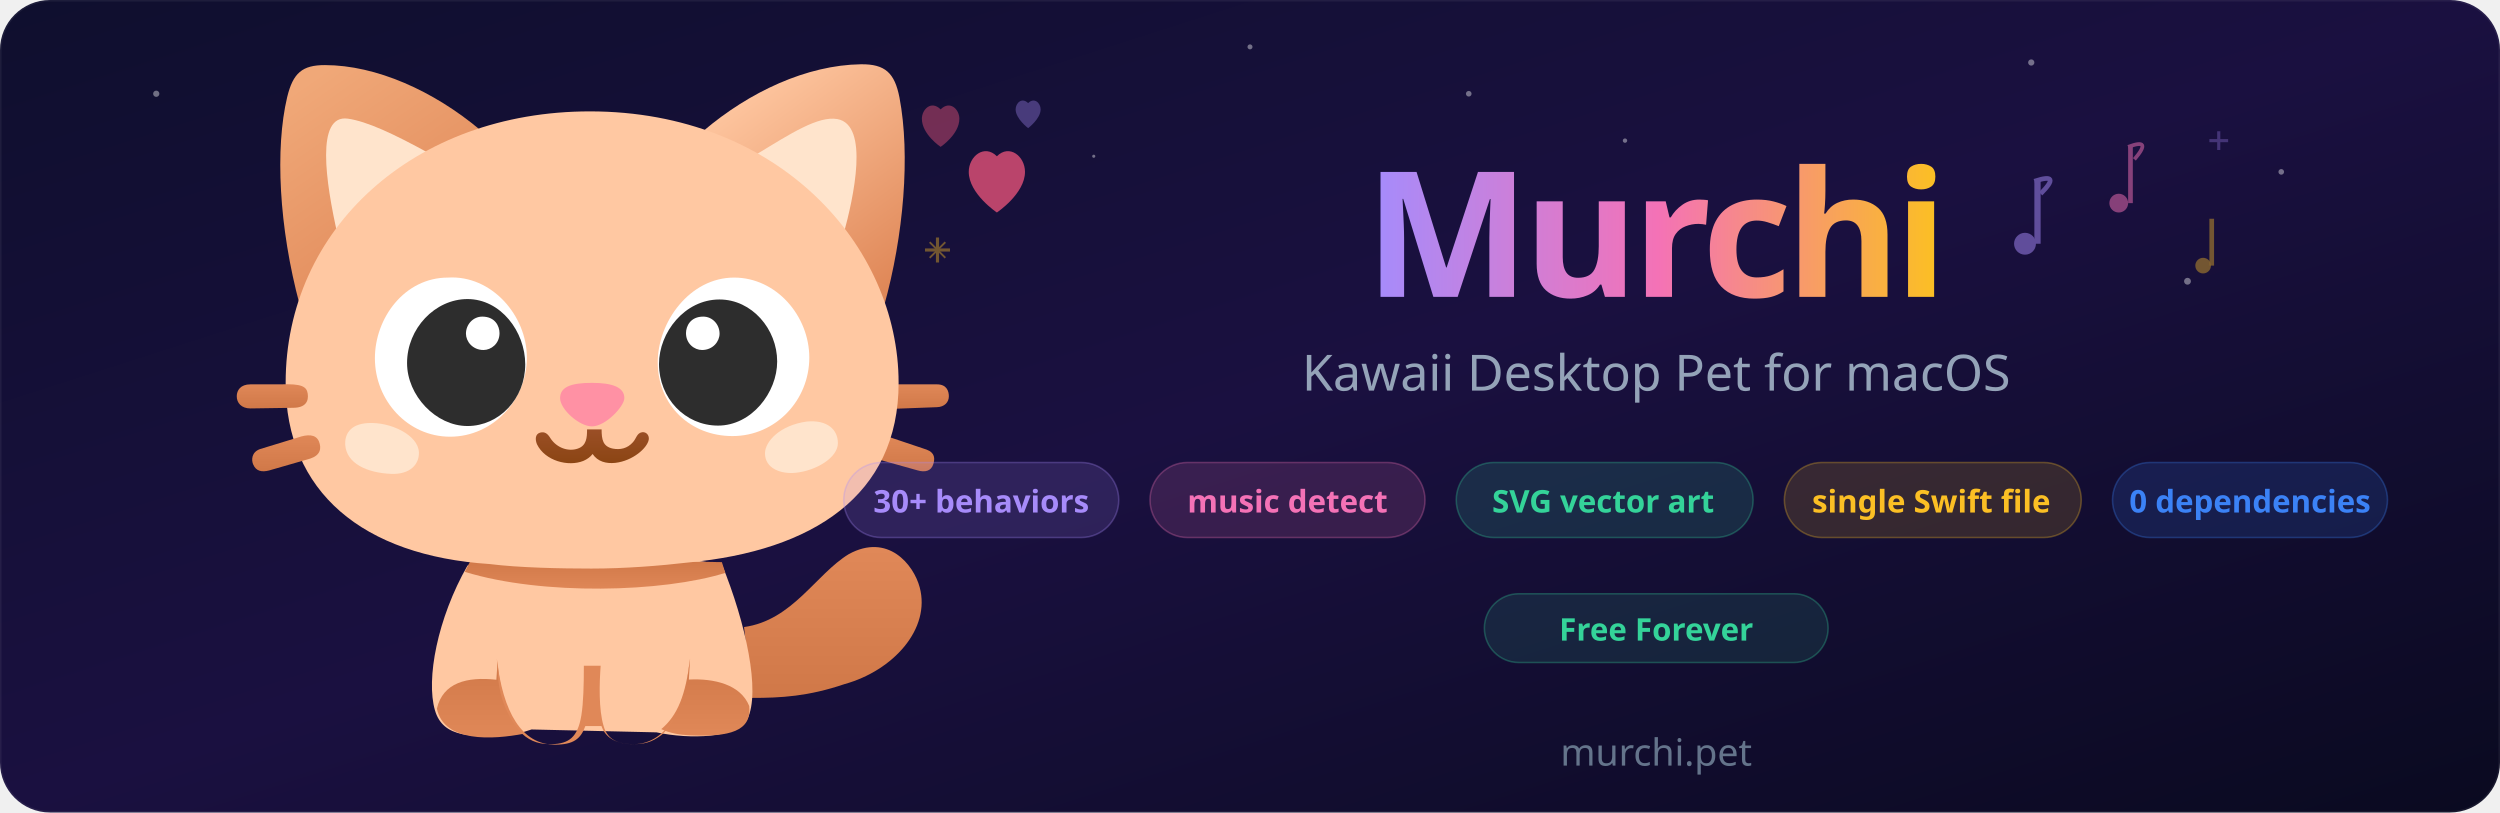
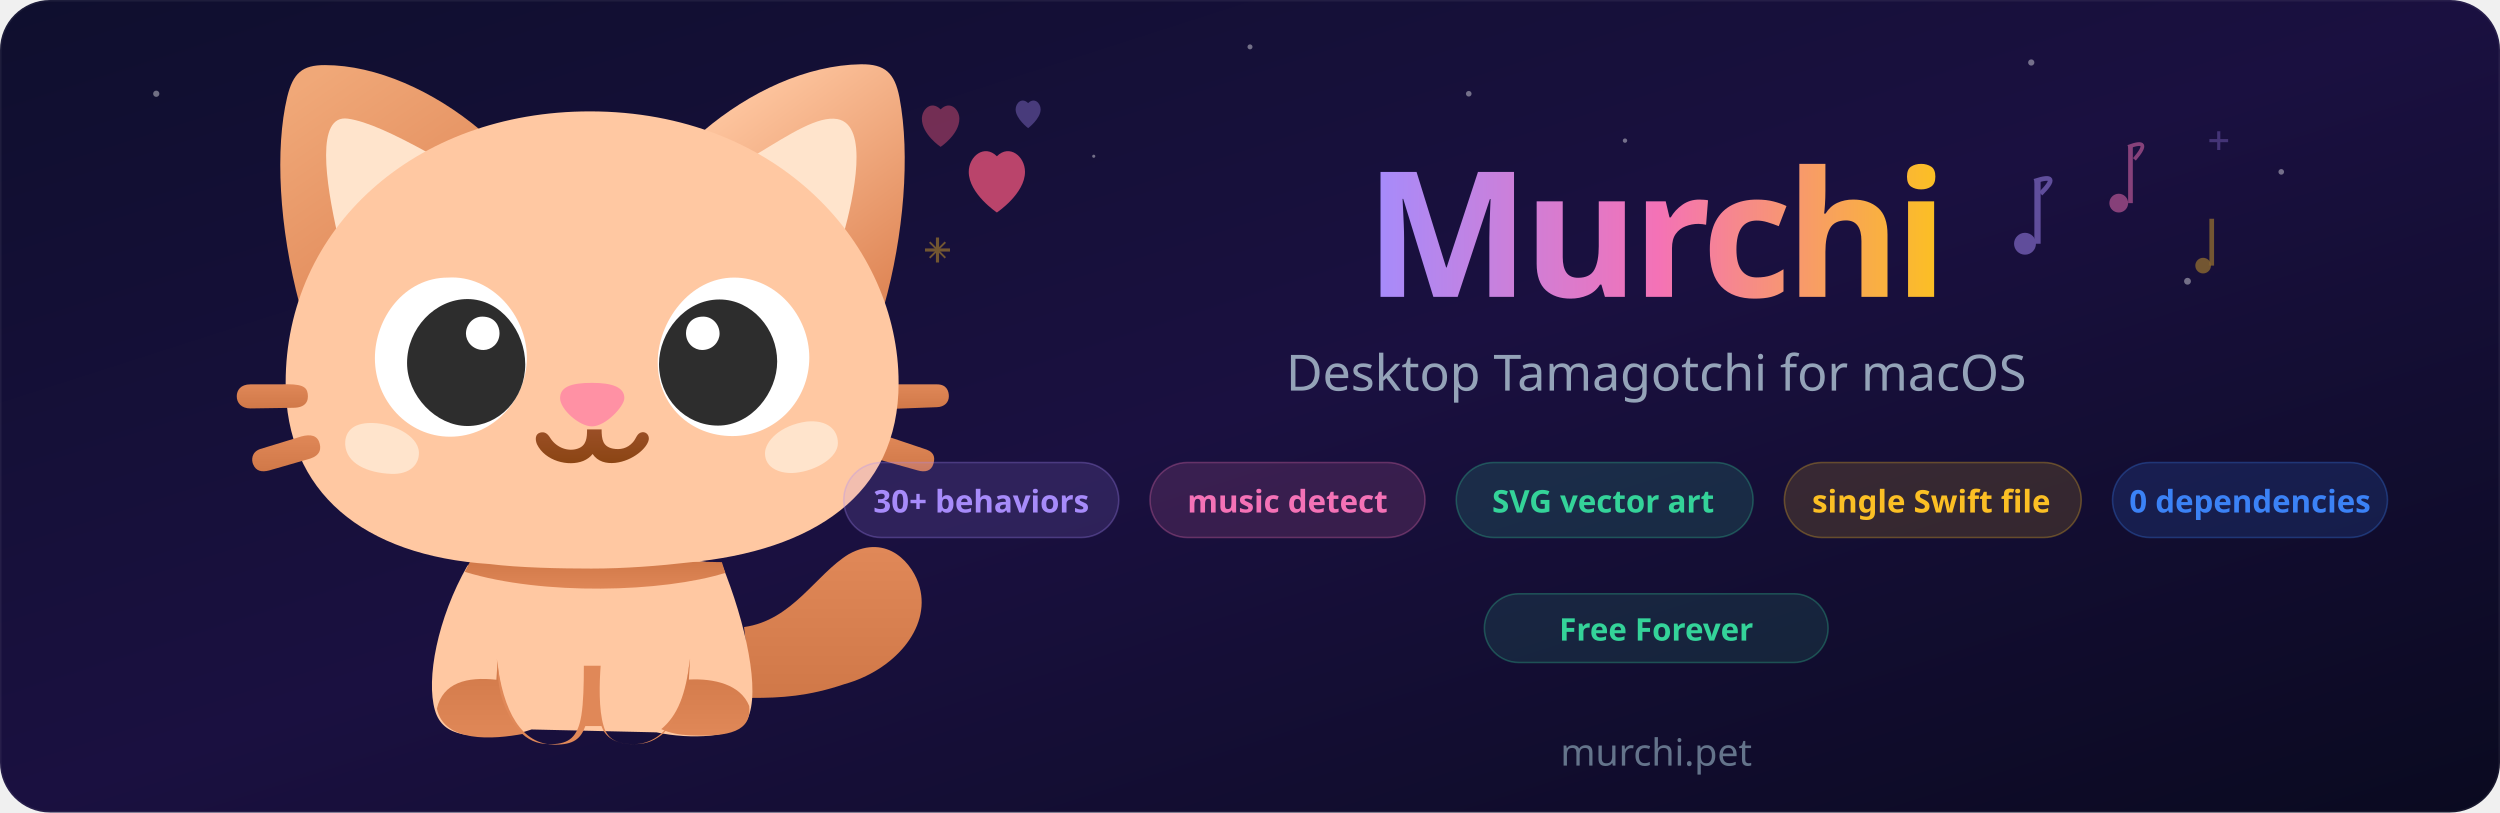
<svg xmlns="http://www.w3.org/2000/svg" viewBox="0 0 800 260">
  <defs>
    <linearGradient id="bg" x1="0%" y1="0%" x2="100%" y2="100%">
      <stop offset="0%" stop-color="#0f0f2e" />
      <stop offset="50%" stop-color="#1a1040" />
      <stop offset="100%" stop-color="#0a0a20" />
    </linearGradient>
    <linearGradient id="titleGrad" x1="0%" y1="0%" x2="100%" y2="0%">
      <stop offset="0%" stop-color="#a78bfa" />
      <stop offset="50%" stop-color="#f472b6" />
      <stop offset="100%" stop-color="#fbbf24" />
    </linearGradient>
    <linearGradient id="ear_r" x1="173" x2="222.6" y1="17.31" y2="85.12" gradientUnits="userSpaceOnUse">
      <stop stop-color="#FFC8A2" offset="0" />
      <stop stop-color="#E08858" offset="1" />
    </linearGradient>
    <linearGradient id="ear_l" x1="30.6" x2="77.19" y1="16.07" y2="83.28" gradientUnits="userSpaceOnUse">
      <stop stop-color="#F0A878" offset="0" />
      <stop stop-color="#E08858" offset="1" />
    </linearGradient>
    <linearGradient id="wh_r" x1="231.8" x2="231.8" y1="117.7" y2="126" gradientUnits="userSpaceOnUse">
      <stop stop-color="#E08858" offset="0" />
      <stop stop-color="#D07848" offset="1" />
    </linearGradient>
    <linearGradient id="wh_r2" x1="227.1" x2="227.1" y1="134.2" y2="146.9" gradientUnits="userSpaceOnUse">
      <stop stop-color="#E08858" offset="0" />
      <stop stop-color="#D07848" offset="1" />
    </linearGradient>
    <linearGradient id="paw_r" x1="192.8" x2="192.8" y1="172.2" y2="222.2" gradientUnits="userSpaceOnUse">
      <stop stop-color="#E08858" offset="0" />
      <stop stop-color="#D07848" offset="1" />
    </linearGradient>
    <linearGradient id="body_b" x1="125.3" x2="125.3" y1="171.9" y2="236.2" gradientUnits="userSpaceOnUse">
      <stop stop-color="#FFC8A2" offset="0" />
      <stop stop-color="#FFC8A2" offset="1" />
    </linearGradient>
    <linearGradient id="toe_l" x1="87" x2="87" y1="209.1" y2="235.3" gradientUnits="userSpaceOnUse">
      <stop stop-color="#D07848" offset="0" />
      <stop stop-color="#E08858" offset="1" />
    </linearGradient>
    <linearGradient id="toe_r" x1="162.5" x2="162.5" y1="209.1" y2="235" gradientUnits="userSpaceOnUse">
      <stop stop-color="#D07848" offset="0" />
      <stop stop-color="#E08858" offset="1" />
    </linearGradient>
    <linearGradient id="belt" x1="125.4" x2="125.4" y1="175.7" y2="186.7" gradientUnits="userSpaceOnUse">
      <stop stop-color="#D07848" offset="0" />
      <stop stop-color="#E08858" offset="1" />
    </linearGradient>
    <linearGradient id="head" x1="109.9" x2="130.3" y1="26.71" y2="178.9" gradientUnits="userSpaceOnUse">
      <stop stop-color="#FFC8A2" offset="0" />
      <stop stop-color="#FFC8A2" offset="1" />
    </linearGradient>
    <linearGradient id="mouth" x1="124.6" x2="124.6" y1="128.9" y2="144" gradientUnits="userSpaceOnUse">
      <stop stop-color="#A0522D" offset="0" />
      <stop stop-color="#8B4513" offset="1" />
    </linearGradient>
    <linearGradient id="wh_l" x1="17.86" x2="17.86" y1="117.6" y2="125.7" gradientUnits="userSpaceOnUse">
      <stop stop-color="#E08858" offset="0" />
      <stop stop-color="#D07848" offset="1" />
    </linearGradient>
    <linearGradient id="wh_l2" x1="22.44" x2="22.44" y1="134.4" y2="146.8" gradientUnits="userSpaceOnUse">
      <stop stop-color="#E08858" offset="0" />
      <stop stop-color="#D07848" offset="1" />
    </linearGradient>
    <linearGradient id="toes" x1="124.6" x2="124.6" y1="209.1" y2="237.7" gradientUnits="userSpaceOnUse">
      <stop stop-color="#E08858" offset="0" />
      <stop stop-color="#E08858" offset="1" />
    </linearGradient>
  </defs>
  <rect width="800" height="260" rx="16" fill="url(#bg)" />
  <rect width="800" height="260" rx="16" fill="none" stroke="rgba(255,255,255,0.06)" stroke-width="1" />
  <g opacity="0.4">
    <circle cx="50" cy="30" r="1" fill="white" />
    <circle cx="150" cy="60" r="0.8" fill="white" />
    <circle cx="280" cy="25" r="1.2" fill="white" />
    <circle cx="520" cy="45" r="0.7" fill="white" />
    <circle cx="650" cy="20" r="1" fill="white" />
    <circle cx="730" cy="55" r="0.9" fill="white" />
    <circle cx="100" cy="85" r="0.6" fill="white" />
    <circle cx="700" cy="90" r="1.1" fill="white" />
    <circle cx="400" cy="15" r="0.8" fill="white" />
    <circle cx="580" cy="75" r="0.7" fill="white" />
    <circle cx="350" cy="50" r="0.5" fill="white" />
    <circle cx="470" cy="30" r="0.9" fill="white" />
  </g>
  <g transform="translate(70, 10) scale(0.96)">
    <path d="m161.5 33.27c15.41-13.14 34.6-21.99 52.49-22.26 8.22-0.13 11.32 2.97 12.91 11.05 3.67 19.2 1.44 46-5.14 69.55l-60.26-58.34z" fill="url(#ear_r)" />
    <path d="m179.1 41.12c11.74-7.16 20.74-12.94 27.1-11.85 10.74 1.96 5.45 26.07 2.05 38.45l-29.15-26.6z" fill="#FFE4CC" />
    <path d="m87.17 32.92c-15.56-13.06-34.69-21.61-51.76-21.64-7.55-0.01-10.64 2.59-12.6 10.67-4.06 17.06-2.78 43.34 4.14 69.12l60.22-58.15z" fill="url(#ear_l)" />
    <path d="m70.01 40.63c-11.63-6.4-20.65-10.61-27-11.5-10.74-1.45-7.4 21.05-3.4 38.73l30.4-27.23z" fill="#FFE4CC" />
    <path d="m226.4 117.7h13c3.33 0 3.97 2.36 3.97 3.99 0 1.96-1.44 3.55-3.97 3.62l-13 0.49c-4.44 0.27-6.26-0.93-6.26-3.9 0-2.68 1.59-4.2 6.26-4.2z" fill="url(#wh_r)" />
    <path d="m222.7 135 13.21 4.44c2.9 1.06 2.83 3.08 2.26 4.9-0.69 2.23-2.71 2.79-5.25 2.03l-13.48-3.77c-3.4-1.13-4.74-2.88-3.92-5.42 0.89-2.74 3.43-3.38 7.18-2.18z" fill="url(#wh_r2)" />
    <path d="m175.1 198.6c16.19-2.24 23.89-17.58 34.9-24.3 13.07-7.16 21.62 3.48 23.64 11.03 3.75 13.89-8.82 27.78-25.01 32.28-12.16 4.12-21.16 4.61-30.98 4.61l-2.55-23.62z" fill="url(#paw_r)" />
    <path d="m82.92 178.1c-10.09 17.68-13.84 37.89-10.87 48.19 2.67 9.35 12.36 9.35 27.7 7.9l4.51-1.45 41.65 0.96c11.01 2.4 27.07 1.94 30.28-4.41 4.51-9-0.51-32.07-8.48-51.6l-39.53-5.85-45.26 6.26z" fill="url(#body_b)" />
    <path d="m72.71 225.8c2.02-8.69 10-10.71 19.82-9.64l0.42-6.07c0.42 7.98 2.96 18.21 8.8 24.06-10.5 2.02-26.64 3.01-29.04-8.35z" fill="url(#toe_l)" />
    <path d="m156.7 216.1c8.41-0.42 17.23 1.6 20.13 8.83 0.89 8.44-6.66 10.33-19.72 9.77-3.4-0.14-6.93-0.77-9.61-2.08 5.42-4.51 8.17-11.37 9.61-23.53l-0.41 7.01z" fill="url(#toe_r)" />
    <path d="m82.03 180.2c0.76-1.59 1.52-3.03 2.35-4.55l83.33 1.31 1.13 3.59c-20.73 6.49-60.98 7.62-86.81-0.35z" fill="url(#belt)" />
    <path d="m123.7 26.71c-58.47 0-101.4 39.02-101.4 90.51 0 36.44 25.83 57.64 68.02 60.38 9.69 1.23 23.79 1.51 33.88 1.51 11.22 0 22.82-0.92 32.51-2.05 41.11-3.9 69.91-22.2 69.91-59.84 0-45.77-40.02-90.51-102.9-90.51z" fill="url(#head)" />
    <path d="m171.8 82.11c-14.8 0-25.47 14.8-25.47 28.21 0 14.39 10.87 24.62 24.92 24.62 14.46 0 25.6-12.02 25.6-26.14 0-13.89-11-26.69-25.05-26.69z" fill="#fff" />
    <path d="m166.9 89.41c-11.6 0-20.15 11-20.15 21.5 0 11.4 8.69 20.54 19.69 20.54 11.15 0 19.7-11.01 19.7-21.37 0-10.77-8.41-20.67-19.24-20.67z" fill="#2D2D2D" />
    <path d="m161.5 95.12c-4.3 0-5.75 3.21-5.75 5.51 0 3.53 2.81 5.62 5.34 5.62 3.68 0 5.85-2.9 5.85-5.44 0-3.1-2.4-5.69-5.44-5.69z" fill="#fff" />
    <path d="m76.41 82.11c14.53-0.9 26.3 12.66 26.3 26.69 0 13.89-11.15 26.35-25.61 26.35-14.05 0-25.05-12.02-25.05-26.14 0-13.41 9.86-26.9 24.36-26.9z" fill="#fff" />
    <path d="m82.92 89.27c11.01 0 19.24 10.77 19.24 21.78 0 11.4-8.69 20.54-19.24 20.54s-20.15-10.16-20.15-20.99c0-11.54 9.35-21.33 20.15-21.33z" fill="#2D2D2D" />
    <path d="m87.84 95.12c4.3 0 5.75 3.21 5.75 5.51 0 3.53-2.81 5.62-5.34 5.62-3.68 0-5.85-2.9-5.85-5.44 0-3.1 2.4-5.69 5.44-5.69z" fill="#fff" />
    <path d="m124.4 117.2c-7.16 0-10.62 1.45-10.62 5.09 0 3.71 6.36 9.42 10.62 9.42 4.58 0 10.8-6.72 10.8-9.42 0-3.64-4-5.09-10.8-5.09z" fill="#FF91A4" />
    <path d="m107.1 133.8c-1.66 0.49-1.66 2.31-1.03 3.86 2.68 5.56 10.44 7.58 15.46 5.56 1.3-0.56 2.33-1.31 3.09-2.31 1.69 2.55 4.53 3.28 7.57 2.96 5.78-0.65 10.66-4.91 11.15-7.76 0.21-1.37-0.78-2.65-2.23-2.45-1.75 0.28-1.89 2.03-3.02 3.3-1.89 2.16-4.29 2.61-6.72 2.16-3.33-0.69-3.75-3.01-3.75-6.41h-4.85c0 2.67-0.14 5.41-3.11 6.41-3.04 1.06-6.93-0.14-9.1-3.46-0.83-1.38-1.82-2.34-3.46-1.86z" fill="url(#mouth)" />
    <path d="m20.51 117.7h-9.95c-3.33 0-4.53 2.02-4.56 3.92-0.04 2.23 1.55 4.11 4.56 4.11l14.15-0.21c4.23 0 5.3-2.16 4.95-4.7-0.35-2.4-2.01-3.39-9.15-3.12z" fill="url(#wh_l)" />
    <path d="m26.43 135.4-12.71 3.89c-2.9 1.06-2.83 3.74-2.27 5.05 1 2.43 3.02 2.64 5.28 2.08l13.76-3.97c3.4-1.13 3.82-3.37 2.92-5.7-1.06-2.54-3.9-2.4-6.98-1.35z" fill="url(#wh_l2)" />
    <path d="m196 130.1c-9 1.24-13.92 6.7-13.92 10.59 0 5.09 5.35 6.98 10.2 6.49 6.8-0.69 14.1-5.02 14.1-9.89 0-4.51-3.54-7.84-10.38-7.19z" fill="#FFE4CC" />
    <path d="m49.81 130.6c-6.49 0.35-7.8 4.25-7.66 7.15 0.38 6.36 7.31 9.44 15.28 9.79 6.46 0.27 9.43-3.29 9.29-7.19-0.21-5.78-9.5-10.17-16.91-9.75z" fill="#FFE4CC" />
    <path d="m121.7 211.5h5.6c-0.42 5.85-0.7 14.53 0.99 20.1 1.44 5.21 5.95 6.04 9.98 6.04 11.4 0 17.76-13.21 18.79-28.54l-0.89 7.01c-1.03 6.72-5.3 16.04-8.72 18.57-3.14 2.33-5.57 3.03-9.83 2.96-5.85-0.14-8.95-2.68-10.04-6.04h-5.38c-1.52 4.26-3.92 6.21-10.13 6.21-11.01 0-17.36-10.71-19.38-28.71l0.49 7.01c0.56 6 3.03 12.72 7.88 18 3.16 2.97 6.52 3.6 9.95 3.53 5.71-0.14 8.67-2.3 9.86-9.6 0.69-4.26 0.83-10.23 0.83-16.54z" fill="url(#toes)" />
  </g>
  <path d="M310,55 C310,50 315,46 319,50 C323,46 328,50 328,55 C328,62 319,68 319,68 C319,68 310,62 310,55 Z" fill="#ff5a80" opacity="0.7" />
  <path d="M295,38 C295,35 298,32 301,35 C304,32 307,35 307,38 C307,43 301,47 301,47 C301,47 295,43 295,38 Z" fill="#ff5a80" opacity="0.4" />
  <path d="M325,35 C325,33 327,31 329,33 C331,31 333,33 333,35 C333,38 329,41 329,41 C329,41 325,38 325,35 Z" fill="#a78bfa" opacity="0.35" />
  <g opacity="0.5">
    <circle cx="648" cy="78" r="3.5" fill="#a78bfa" />
    <rect x="651" y="58" width="2" height="20" fill="#a78bfa" />
    <path d="M651,58 Q660,55 653,62" stroke="#a78bfa" stroke-width="1.5" fill="none" />
    <circle cx="678" cy="65" r="3" fill="#f472b6" />
    <rect x="681" y="47" width="1.5" height="18" fill="#f472b6" />
    <path d="M681,47 Q689,44 683,51" stroke="#f472b6" stroke-width="1.2" fill="none" />
    <circle cx="705" cy="85" r="2.5" fill="#fbbf24" opacity="0.8" />
    <rect x="707" y="70" width="1.5" height="15" fill="#fbbf24" opacity="0.8" />
  </g>
  <g transform="translate(300, 80)" opacity="0.4">
    <line x1="0" y1="-4" x2="0" y2="4" stroke="#fbbf24" stroke-width="1" />
    <line x1="-4" y1="0" x2="4" y2="0" stroke="#fbbf24" stroke-width="1" />
    <line x1="-2.5" y1="-2.5" x2="2.5" y2="2.5" stroke="#fbbf24" stroke-width="0.6" />
    <line x1="2.5" y1="-2.5" x2="-2.5" y2="2.5" stroke="#fbbf24" stroke-width="0.6" />
  </g>
  <g transform="translate(710, 45)" opacity="0.3">
    <line x1="0" y1="-3" x2="0" y2="3" stroke="#a78bfa" stroke-width="1" />
    <line x1="-3" y1="0" x2="3" y2="0" stroke="#a78bfa" stroke-width="1" />
  </g>
  <text x="530" y="95" font-family="'Segoe UI', Ubuntu, sans-serif" font-size="56" font-weight="900" fill="url(#titleGrad)" text-anchor="middle" letter-spacing="-2">Murchi</text>
-   <text x="530" y="125" font-family="'Segoe UI', Ubuntu, sans-serif" font-size="16" fill="#94a3b8" text-anchor="middle" font-weight="300">Kawaii Desktop Pet for macOS</text>
+   <text x="530" y="125" font-family="'Segoe UI', Ubuntu, sans-serif" font-size="16" fill="#94a3b8" text-anchor="middle" font-weight="300">Desktop Tamagotchi for macOS</text>
  <g transform="translate(530, 148)" text-anchor="middle">
    <rect x="-260" y="0" width="88" height="24" rx="12" fill="rgba(167,139,250,0.15)" stroke="rgba(167,139,250,0.3)" stroke-width="0.5" />
    <rect x="-162" y="0" width="88" height="24" rx="12" fill="rgba(244,114,182,0.15)" stroke="rgba(244,114,182,0.3)" stroke-width="0.5" />
    <rect x="-64" y="0" width="95" height="24" rx="12" fill="rgba(52,211,153,0.15)" stroke="rgba(52,211,153,0.3)" stroke-width="0.5" />
    <rect x="41" y="0" width="95" height="24" rx="12" fill="rgba(251,191,36,0.15)" stroke="rgba(251,191,36,0.3)" stroke-width="0.5" />
    <rect x="146" y="0" width="88" height="24" rx="12" fill="rgba(59,130,246,0.15)" stroke="rgba(59,130,246,0.3)" stroke-width="0.5" />
    <text x="-216" y="16" font-family="'Segoe UI', Ubuntu, sans-serif" font-size="10" fill="#a78bfa" font-weight="600">30+ behaviors</text>
    <text x="-118" y="16" font-family="'Segoe UI', Ubuntu, sans-serif" font-size="10" fill="#f472b6" font-weight="600">music detect</text>
    <text x="-17" y="16" font-family="'Segoe UI', Ubuntu, sans-serif" font-size="10" fill="#34d399" font-weight="600">SVG vector art</text>
    <text x="88" y="16" font-family="'Segoe UI', Ubuntu, sans-serif" font-size="10" fill="#fbbf24" font-weight="600">single Swift file</text>
    <text x="190" y="16" font-family="'Segoe UI', Ubuntu, sans-serif" font-size="10" fill="#3b82f6" font-weight="600">0 dependencies</text>
  </g>
  <rect x="475" y="190" width="110" height="22" rx="11" fill="rgba(52,211,153,0.12)" stroke="rgba(52,211,153,0.3)" stroke-width="0.5" />
  <text x="530" y="205" font-family="'Segoe UI', Ubuntu, sans-serif" font-size="10" fill="#34d399" text-anchor="middle" font-weight="600">Free Forever</text>
  <text x="530" y="245" font-family="'Segoe UI', Ubuntu, sans-serif" font-size="12" fill="#64748b" text-anchor="middle" font-weight="500">murchi.pet</text>
</svg>
